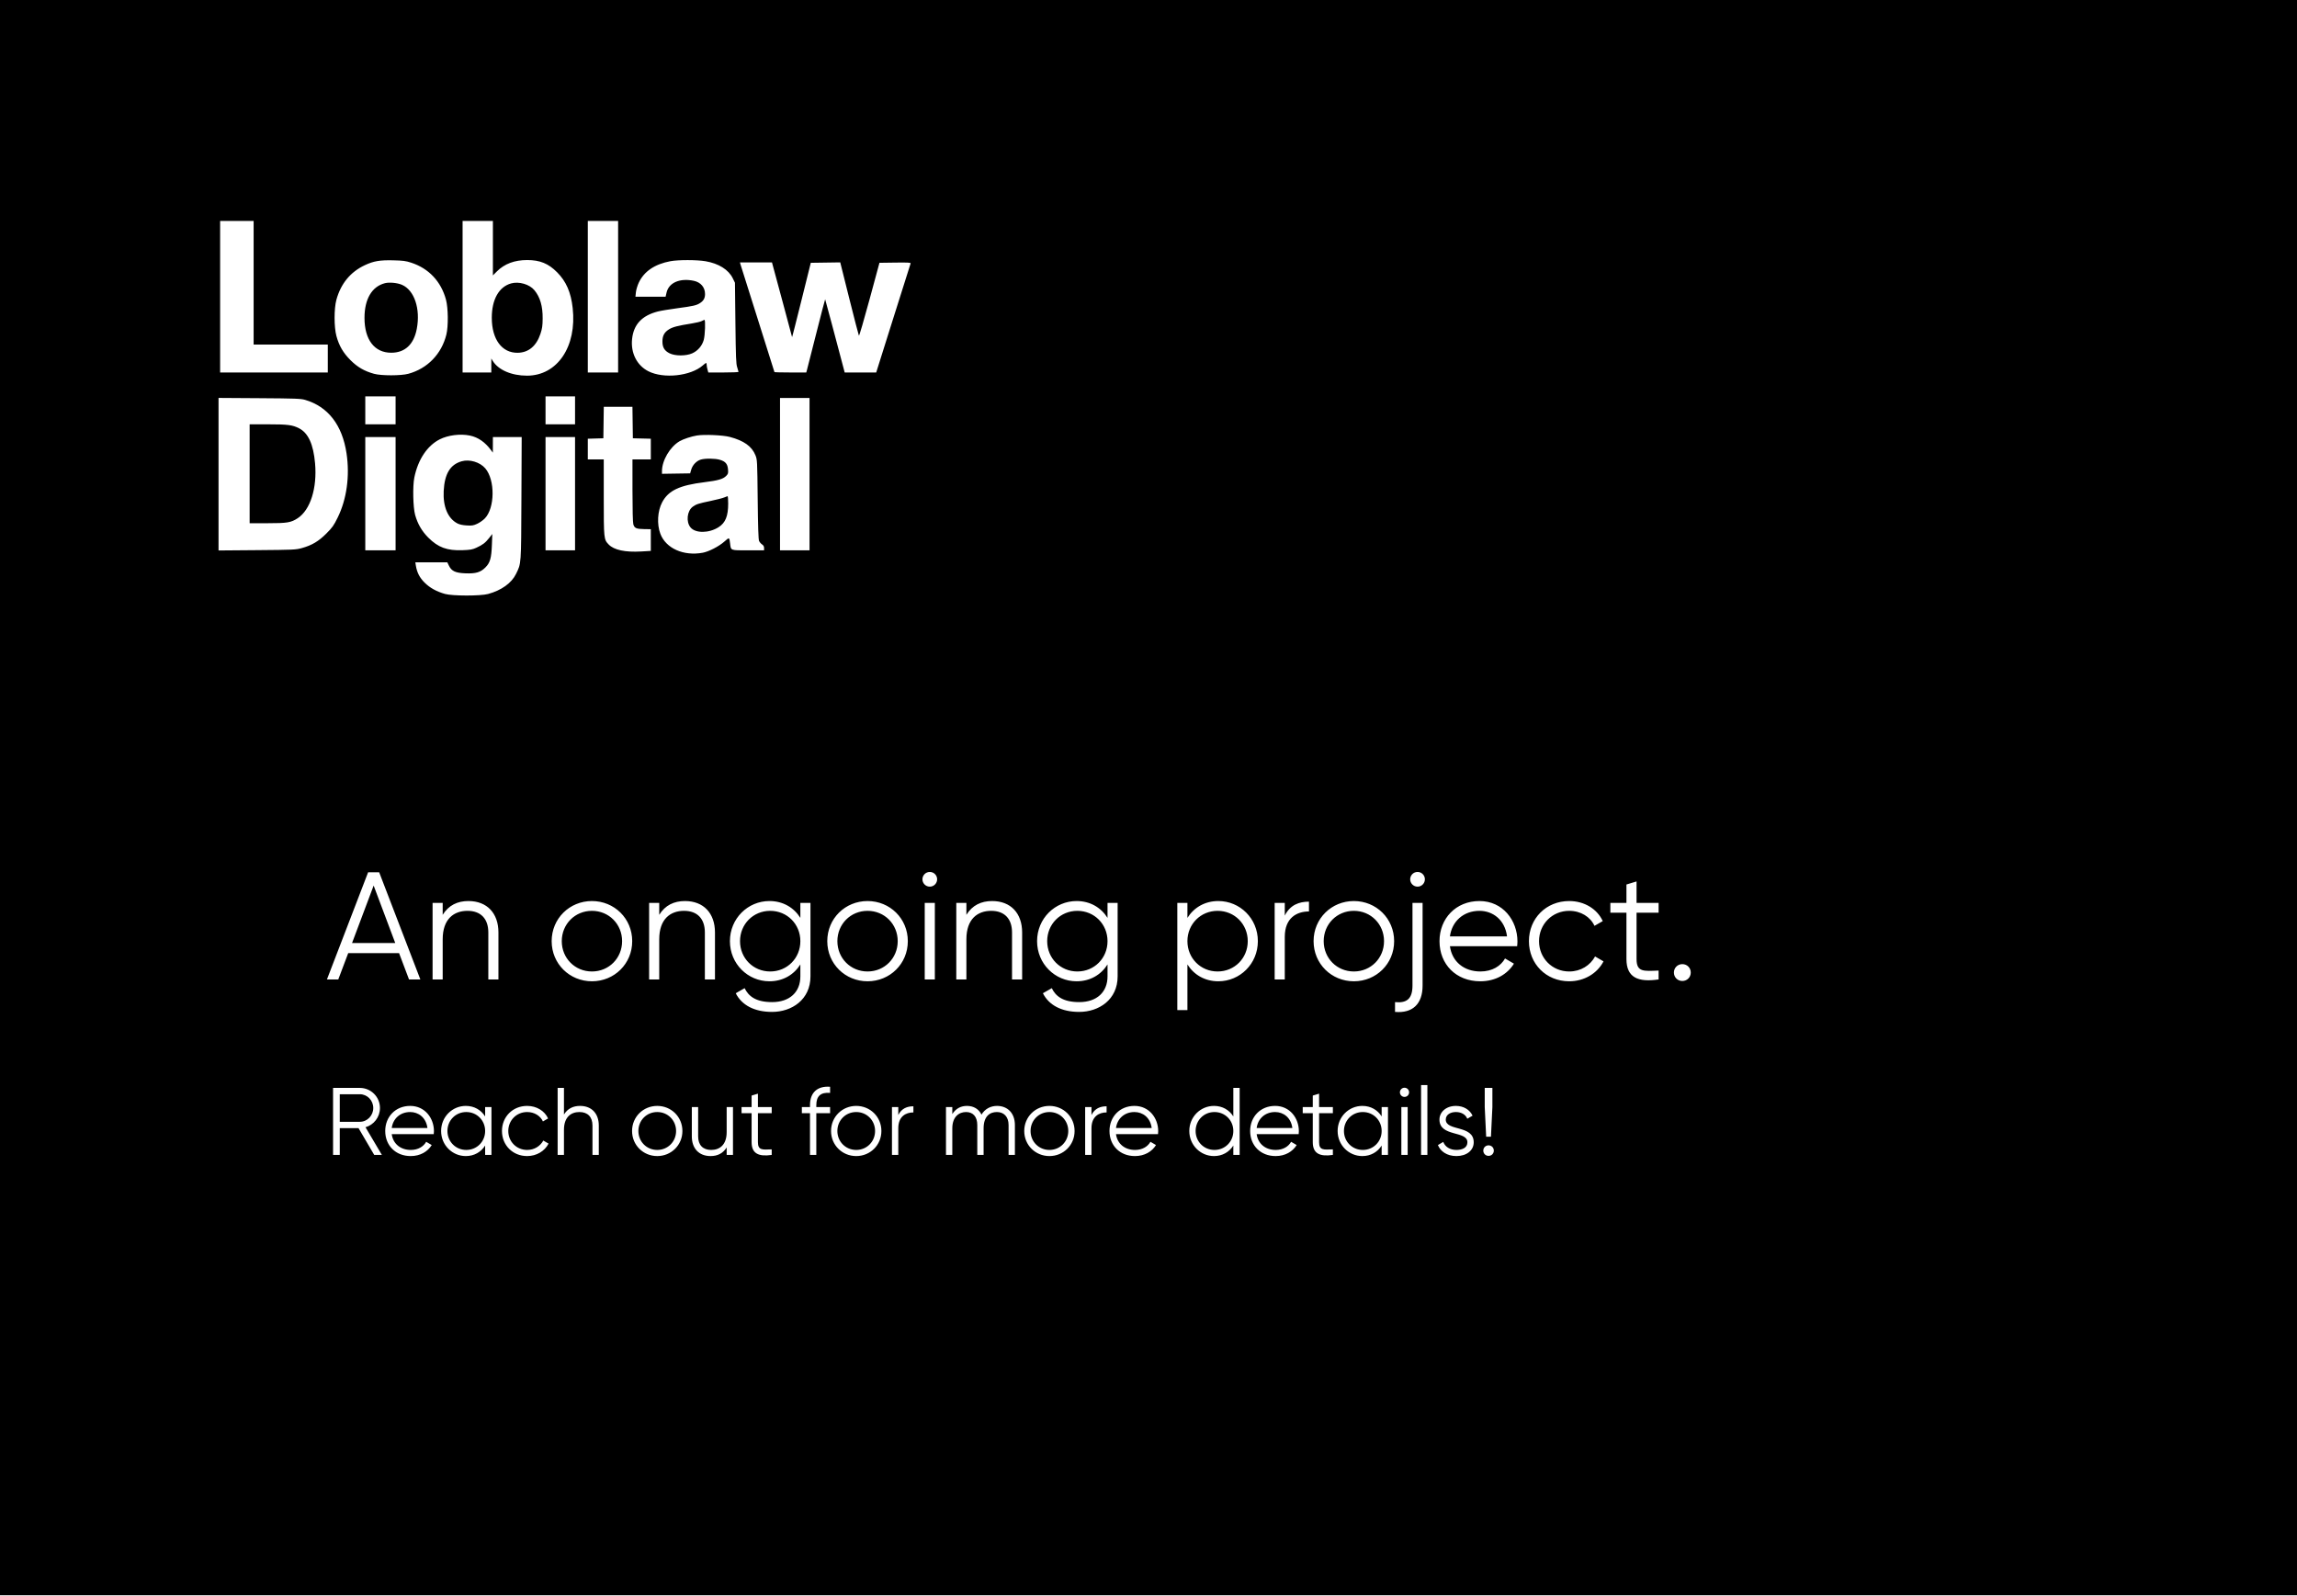
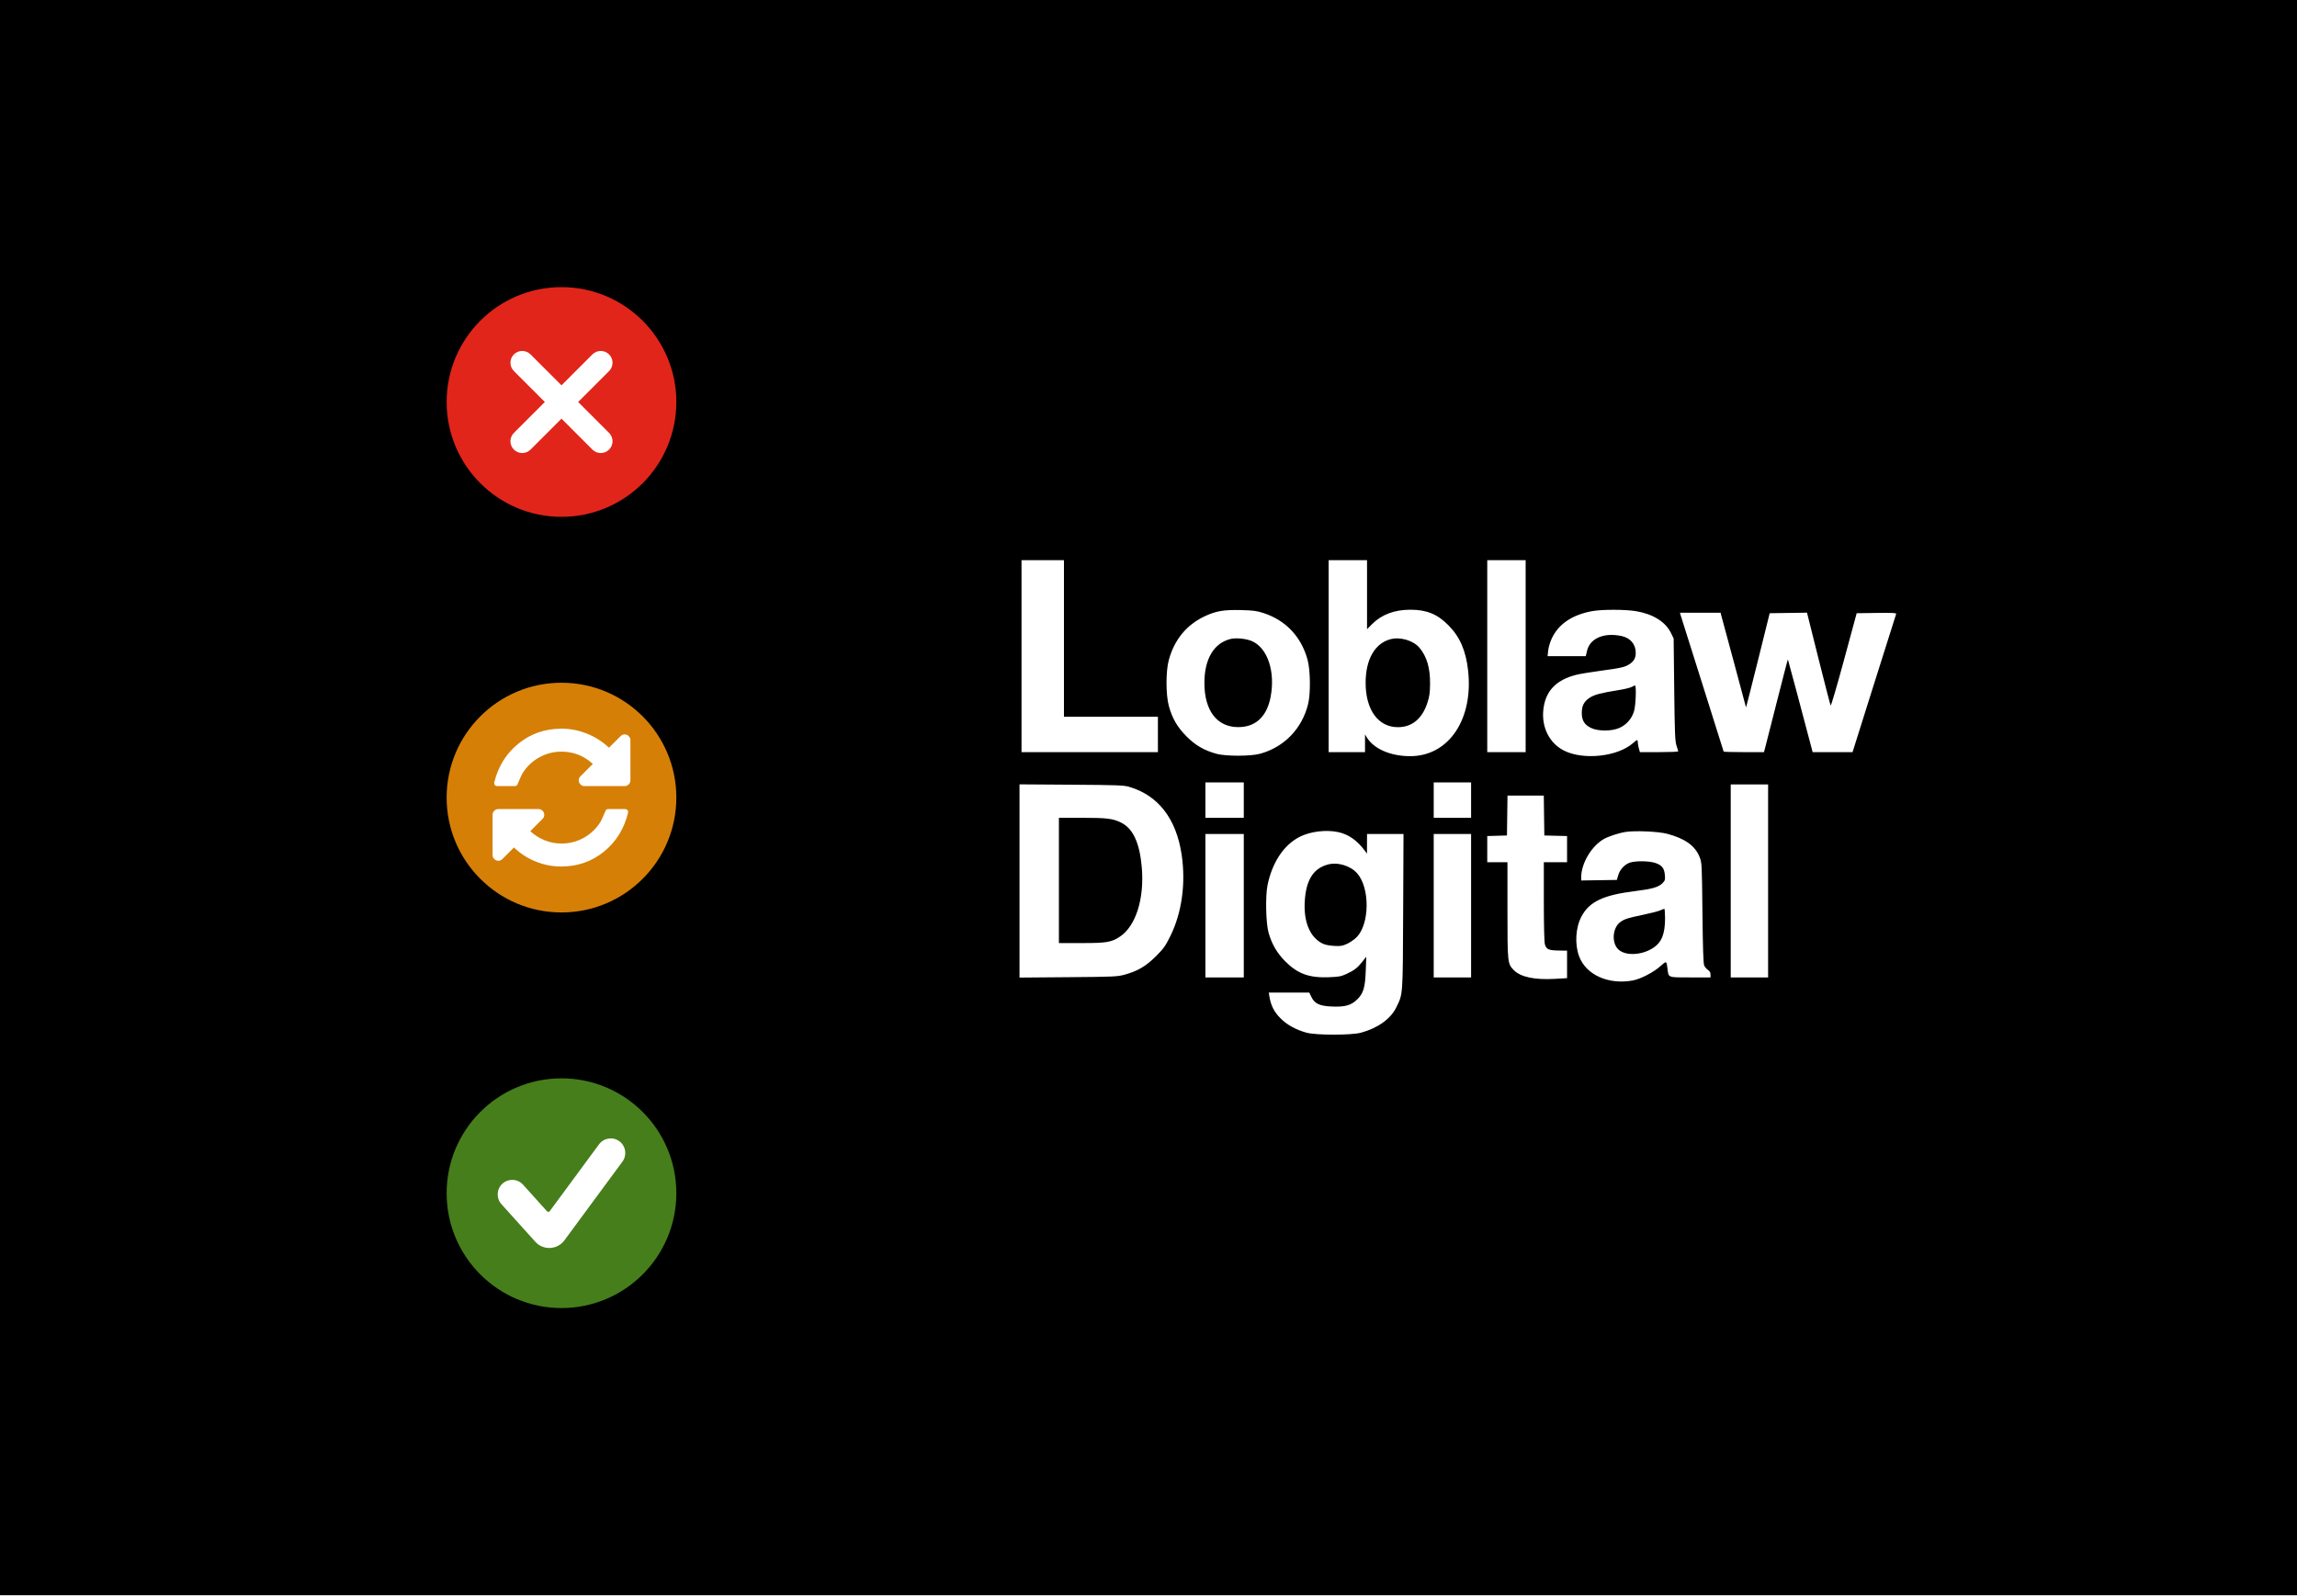
<svg xmlns="http://www.w3.org/2000/svg" width="720" height="500" viewBox="0 0 720 500" fill="none">
+   <rect width="720" height="500" fill="black" />
+   <rect x="269.533" y="62.533" width="374.933" height="374.933" fill="white" />
+   <path fill-rule="evenodd" clip-rule="evenodd" d="M267 250V440H457H647V250V60H457H267V250ZM333.5 200.125V224.667H348.225H362.95V230.208V235.75H341.575H320.2V205.667V175.583H326.85H333.5V200.125ZM428.5 186.395V197.207L430.086 195.621C433.098 192.609 437.106 191.107 442.117 191.112C447.199 191.118 450.535 192.484 454.005 195.979C457.601 199.602 459.482 203.921 460.177 210.151C461.887 225.472 454.091 237.017 442.037 237.017C435.908 237.017 430.649 234.749 428.451 231.158L427.869 230.208L427.868 232.979L427.867 235.75H422.167H416.467V205.667V175.583H422.483H428.5V186.395ZM478.217 205.667V235.75H472.2H466.183V205.667V175.583H472.2H478.217V205.667ZM396.042 192.154C403.047 194.432 407.909 199.595 409.87 206.838C410.762 210.135 410.842 217.393 410.023 220.708C408.114 228.43 402.517 234.202 394.933 236.269C392 237.068 384.19 237.074 381.317 236.278C377.446 235.206 374.735 233.636 371.96 230.859C369.053 227.949 367.443 225.189 366.373 221.278C365.409 217.755 365.402 210.384 366.36 206.888C368.121 200.464 371.944 195.82 377.68 193.138C381.15 191.516 383.605 191.097 388.917 191.222C392.814 191.313 393.892 191.455 396.042 192.154ZM512.929 191.584C518.156 192.485 522.052 194.919 523.728 198.332L524.608 200.125L524.789 216.117C524.944 229.88 525.043 232.329 525.498 233.692C525.789 234.562 526.028 235.382 526.03 235.512C526.032 235.643 523.332 235.75 520.032 235.75H514.03L513.7 234.562C513.519 233.91 513.37 233.054 513.369 232.662C513.366 231.728 513.192 231.76 511.842 232.945C507.018 237.18 496.285 238.333 490.233 235.266C485.676 232.957 483.17 227.994 483.763 222.452C484.383 216.66 487.669 213.159 494.013 211.53C495.125 211.244 498.575 210.67 501.679 210.255C508.197 209.381 509.39 209.103 510.86 208.112C512.173 207.228 512.723 206.202 512.729 204.627C512.739 201.962 511.046 199.952 508.294 199.362C502.777 198.178 498.374 200.064 497.455 204.004L497.067 205.667H491.081H485.095L485.276 203.906C485.376 202.937 485.886 201.231 486.409 200.114C488.509 195.626 492.746 192.743 498.958 191.574C502.072 190.988 509.5 190.994 512.929 191.584ZM539.666 193.396C539.863 194.136 541.65 200.75 543.637 208.094C545.624 215.438 547.266 221.566 547.285 221.711C547.304 221.856 548.983 215.277 551.016 207.092L554.714 192.208L560.561 192.123L566.408 192.037L570.003 206.407C571.981 214.31 573.699 220.939 573.822 221.138C573.945 221.337 575.831 214.909 578.013 206.854L581.981 192.208L588.243 192.122C593.207 192.054 594.475 192.12 594.354 192.439C594.271 192.661 591.161 202.496 587.445 214.296L580.688 235.75H574.431H568.174L567.862 234.562C564.994 223.651 560.483 206.761 560.419 206.697C560.373 206.651 558.794 212.706 556.911 220.153C555.027 227.599 553.358 234.155 553.203 234.721L552.92 235.75H546.602C543.127 235.75 540.283 235.675 540.283 235.584C540.283 235.493 537.286 225.981 533.622 214.447C529.958 202.912 526.879 193.155 526.779 192.762L526.598 192.05H532.953H539.309L539.666 193.396ZM385.666 200.292C380.468 201.601 377.523 206.578 377.521 214.058C377.518 222.744 381.474 227.912 388.125 227.912C393.58 227.912 397.092 224.637 398.277 218.445C399.8 210.483 397.307 203.058 392.4 200.947C390.567 200.158 387.414 199.852 385.666 200.292ZM435.717 200.393C430.877 201.753 428.05 206.797 428.059 214.058C428.07 222.602 432.091 228.024 438.344 227.93C442.646 227.865 445.772 225.259 447.383 220.392C448.072 218.312 448.228 217.234 448.256 214.375C448.303 209.42 447.262 205.84 444.971 203.074C443.027 200.729 438.842 199.516 435.717 200.393ZM511.406 215.338C510.938 215.593 509.156 216.023 507.448 216.294C501.915 217.172 499.871 217.702 498.385 218.644C496.554 219.805 495.827 221.15 495.813 223.403C495.798 225.77 496.612 227.131 498.647 228.143C500.856 229.241 505.128 229.251 507.6 228.165C509.839 227.18 511.549 225.203 512.216 222.829C512.743 220.951 512.958 214.838 512.496 214.863C512.365 214.87 511.875 215.084 511.406 215.338ZM389.867 250.792V256.333H383.85H377.833V250.792V245.25H383.85H389.867V250.792ZM461.117 250.792V256.333H455.258H449.4V250.792V245.25H455.258H461.117V250.792ZM353.925 246.623C363.041 249.288 368.709 256.609 370.391 267.892C371.73 276.877 370.458 286.078 366.87 293.361C365.309 296.531 364.747 297.32 362.356 299.713C359.263 302.808 356.619 304.372 352.595 305.484C350.257 306.13 349.309 306.173 334.846 306.291L319.567 306.415V276.133V245.851L335.796 245.96C350.125 246.055 352.247 246.133 353.925 246.623ZM554.217 276.125V306.367H548.358H542.5V276.125V245.883H548.358H554.217V276.125ZM483.989 255.621L484.075 261.875L487.637 261.965L491.2 262.054V266.16V270.267H487.558H483.917L483.919 282.537C483.92 290.042 484.048 295.268 484.249 295.992C484.684 297.56 485.416 297.89 488.562 297.936L491.199 297.975L491.199 302.284L491.2 306.594L487.42 306.815C481.026 307.189 476.599 306.243 474.472 304.049C472.543 302.059 472.517 301.803 472.517 285.268V270.267H469.35H466.183V266.161V262.056L469.271 261.966L472.358 261.875L472.444 255.621L472.53 249.367H478.217H483.903L483.989 255.621ZM331.917 275.967V295.6H338.984C346.873 295.6 348.359 295.353 351.017 293.598C356.032 290.288 358.758 281.644 357.892 271.799C357.226 264.229 355.182 259.769 351.523 257.903C348.92 256.575 347.038 256.333 339.292 256.333H331.917V275.967ZM419.38 260.801C422.644 261.484 425.405 263.398 427.781 266.625L428.48 267.575L428.49 264.487L428.5 261.4H434.216H439.933L439.824 285.704C439.704 312.47 439.778 311.426 437.682 315.737C435.921 319.357 431.884 322.255 426.6 323.693C423.571 324.517 412.448 324.508 409.5 323.68C406.119 322.729 403.495 321.279 401.397 319.201C399.409 317.232 398.349 315.162 397.904 312.38L397.702 311.117H404.048H410.394L411.055 312.483C412.093 314.627 413.659 315.345 417.626 315.496C421.706 315.653 423.587 315.097 425.521 313.162C427.386 311.297 427.91 309.471 428.105 304.152L428.261 299.878L426.978 301.502C425.476 303.401 424.456 304.177 421.945 305.331C420.38 306.05 419.569 306.194 416.458 306.307C410.309 306.53 406.749 305.224 402.844 301.311C400.278 298.739 398.614 295.863 397.615 292.275C396.794 289.33 396.613 280.888 397.297 277.508C398.751 270.329 402.415 264.815 407.413 262.286C410.717 260.615 415.597 260.01 419.38 260.801ZM522.579 261.346C528.163 262.823 531.323 265.084 532.738 268.613C533.452 270.394 533.467 270.691 533.635 286.1C533.755 297.147 533.915 302.027 534.18 302.629C534.386 303.099 534.918 303.721 535.361 304.012C535.916 304.375 536.167 304.824 536.167 305.453V306.367H529.844C522.669 306.367 523.022 306.503 522.677 303.608C522.381 301.123 522.376 301.121 520.413 302.878C518.28 304.785 514.243 306.871 511.819 307.319C504.196 308.725 497.176 305.586 494.992 299.795C493.557 295.989 493.854 290.777 495.706 287.287C498.189 282.606 502.559 280.538 512.575 279.304C517.814 278.659 519.858 278.074 521.052 276.881C521.916 276.016 521.981 275.798 521.849 274.209C521.671 272.06 520.833 271.073 518.632 270.419C516.721 269.852 512.807 269.807 511.051 270.334C509.329 270.85 507.784 272.463 507.247 274.305L506.809 275.808L501.221 275.895L495.633 275.981V274.932C495.633 270.684 498.785 265.312 502.6 263.059C504.066 262.192 507.311 261.119 509.525 260.769C512.506 260.296 519.839 260.62 522.579 261.346ZM389.867 283.883V306.367H383.85H377.833V283.883V261.4H383.85H389.867V283.883ZM461.117 283.883V306.367H455.258H449.4V283.883V261.4H455.258H461.117V283.883ZM416.134 270.997C411.558 272.287 409.32 275.963 408.965 282.775C408.64 289.01 410.624 293.714 414.408 295.68C415.246 296.115 416.496 296.387 418.095 296.483C420.196 296.608 420.746 296.522 422.261 295.828C423.221 295.389 424.584 294.434 425.29 293.707C429.315 289.56 429.422 278.427 425.481 273.823C423.366 271.352 419.27 270.114 416.134 270.997ZM520.333 285.371C519.724 285.639 517.292 286.262 514.931 286.756C510.133 287.759 509.266 288.036 507.905 289.006C505.577 290.663 505.096 295.07 506.999 297.307C508.997 299.656 514.333 299.588 518.117 297.165C520.848 295.416 521.917 292.774 521.917 287.773C521.917 286.156 521.81 284.845 521.679 284.859C521.548 284.873 520.943 285.104 520.333 285.371Z" fill="black" />
+   <circle cx="176" cy="374" r="36" fill="#467E1B" />
  <g clip-path="url(#clip0)">
-     <rect width="720" height="500" fill="black" />
-     <rect x="29" y="-20" width="296" height="296" fill="white" />
-     <path fill-rule="evenodd" clip-rule="evenodd" d="M27 128V278H177H327V128V-22H177H27V128ZM79.5 88.625V108H91.125H102.75V112.375V116.75H85.875H69V93V69.25H74.25H79.5V88.625ZM154.5 77.786V86.322L155.752 85.07C158.13 82.691 161.294 81.505 165.25 81.51C169.262 81.514 171.896 82.593 174.635 85.352C177.475 88.212 178.96 91.622 179.508 96.54C180.858 108.636 174.704 117.75 165.187 117.75C160.348 117.75 156.196 115.96 154.461 113.125L154.002 112.375L154.001 114.562L154 116.75H149.5H145V93V69.25H149.75H154.5V77.786ZM193.75 93V116.75H189H184.25V93V69.25H189H193.75V93ZM128.875 82.332C134.405 84.13 138.244 88.207 139.792 93.925C140.496 96.528 140.56 102.257 139.913 104.875C138.406 110.971 133.987 115.528 128 117.16C125.684 117.791 119.519 117.795 117.25 117.167C114.194 116.32 112.054 115.081 109.863 112.889C107.568 110.591 106.297 108.412 105.452 105.325C104.691 102.543 104.686 96.724 105.442 93.964C106.832 88.893 109.85 85.227 114.379 83.109C117.118 81.828 119.056 81.498 123.25 81.596C126.326 81.668 127.178 81.78 128.875 82.332ZM221.155 81.882C225.281 82.594 228.357 84.515 229.68 87.21L230.375 88.625L230.518 101.25C230.64 112.116 230.718 114.049 231.077 115.125C231.307 115.812 231.496 116.459 231.497 116.562C231.499 116.666 229.368 116.75 226.762 116.75H222.023L221.763 115.812C221.62 115.297 221.502 114.622 221.501 114.312C221.499 113.575 221.362 113.6 220.296 114.536C216.488 117.879 208.015 118.789 203.236 116.368C199.639 114.545 197.661 110.627 198.129 106.251C198.618 101.679 201.212 98.915 206.221 97.629C207.099 97.403 209.822 96.95 212.273 96.622C217.419 95.933 218.36 95.713 219.521 94.93C220.557 94.232 220.991 93.422 220.996 92.18C221.004 90.075 219.668 88.488 217.495 88.022C213.139 87.088 209.664 88.577 208.938 91.688L208.632 93H203.906H199.18L199.324 91.61C199.403 90.845 199.805 89.498 200.217 88.617C201.875 85.073 205.22 82.797 210.125 81.874C212.583 81.412 218.448 81.416 221.155 81.882ZM242.263 83.312C242.418 83.897 243.829 89.119 245.398 94.916C246.967 100.714 248.262 105.552 248.277 105.666C248.292 105.781 249.618 100.588 251.223 94.125L254.143 82.375L258.759 82.308L263.375 82.24L266.213 93.585C267.775 99.824 269.131 105.058 269.228 105.215C269.325 105.372 270.814 100.297 272.537 93.938L275.669 82.375L280.613 82.307C284.532 82.253 285.533 82.305 285.438 82.557C285.372 82.732 282.917 90.497 279.983 99.812L274.648 116.75H269.709H264.769L264.523 115.812C262.259 107.198 258.697 93.864 258.647 93.814C258.61 93.777 257.364 98.558 255.877 104.436C254.39 110.315 253.072 115.491 252.949 115.938L252.727 116.75H247.738C244.995 116.75 242.75 116.691 242.75 116.619C242.75 116.547 240.384 109.038 237.491 99.932C234.599 90.826 232.168 83.122 232.089 82.812L231.946 82.25H236.963H241.981L242.263 83.312ZM120.684 88.757C116.58 89.79 114.255 93.719 114.253 99.625C114.251 106.482 117.374 110.562 122.625 110.562C126.931 110.562 129.704 107.976 130.64 103.089C131.842 96.802 129.874 90.94 126 89.274C124.553 88.651 122.064 88.409 120.684 88.757ZM160.198 88.837C156.376 89.91 154.145 93.892 154.152 99.625C154.161 106.37 157.335 110.651 162.271 110.576C165.668 110.525 168.136 108.467 169.408 104.625C169.952 102.983 170.075 102.132 170.096 99.875C170.134 95.963 169.312 93.136 167.503 90.954C165.969 89.102 162.664 88.144 160.198 88.837ZM219.952 100.635C219.582 100.836 218.176 101.176 216.827 101.39C212.459 102.083 210.845 102.501 209.673 103.245C208.227 104.162 207.653 105.224 207.642 107.002C207.63 108.871 208.273 109.946 209.879 110.744C211.623 111.611 214.996 111.619 216.947 110.762C218.715 109.984 220.065 108.424 220.591 106.549C221.007 105.067 221.177 100.241 220.812 100.26C220.709 100.266 220.322 100.434 219.952 100.635ZM124 128.625V133H119.25H114.5V128.625V124.25H119.25H124V128.625ZM180.25 128.625V133H175.625H171V128.625V124.25H175.625H180.25V128.625ZM95.625 125.334C102.822 127.438 107.297 133.218 108.624 142.125C109.682 149.219 108.678 156.483 105.845 162.232C104.612 164.735 104.169 165.358 102.281 167.247C99.839 169.691 97.751 170.925 94.575 171.803C92.729 172.314 91.981 172.347 80.562 172.44L68.5 172.538V148.631V124.725L81.312 124.81C92.625 124.886 94.3 124.947 95.625 125.334ZM253.75 148.625V172.5H249.125H244.5V148.625V124.75H249.125H253.75V148.625ZM198.307 132.438L198.375 137.375L201.188 137.446L204 137.516V140.758V144H201.125H198.25L198.251 153.688C198.252 159.612 198.354 163.738 198.512 164.309C198.856 165.547 199.434 165.808 201.917 165.844L203.999 165.875L203.999 169.277L204 172.679L201.016 172.854C195.968 173.149 192.473 172.402 190.794 170.67C189.271 169.099 189.25 168.897 189.25 155.844V144H186.75H184.25V140.759V137.518L186.688 137.447L189.125 137.375L189.193 132.438L189.26 127.5H193.75H198.24L198.307 132.438ZM78.25 148.5V164H83.829C90.057 164 91.231 163.805 93.329 162.42C97.288 159.806 99.441 152.982 98.757 145.21C98.231 139.234 96.617 135.712 93.729 134.239C91.674 133.19 90.188 133 84.073 133H78.25V148.5ZM147.3 136.527C149.876 137.066 152.056 138.578 153.932 141.125L154.484 141.875L154.492 139.438L154.5 137H159.013H163.526L163.44 156.188C163.345 177.319 163.404 176.494 161.749 179.897C160.358 182.755 157.171 185.044 153 186.179C150.609 186.83 141.828 186.822 139.5 186.168C136.831 185.418 134.759 184.273 133.103 182.632C131.534 181.078 130.697 179.443 130.345 177.247L130.186 176.25H135.196H140.205L140.728 177.329C141.547 179.021 142.783 179.588 145.915 179.708C149.136 179.831 150.621 179.392 152.148 177.865C153.621 176.392 154.034 174.951 154.188 170.751L154.312 167.377L153.298 168.659C152.113 170.159 151.307 170.772 149.325 171.682C148.089 172.25 147.449 172.364 144.993 172.453C140.138 172.629 137.328 171.598 134.245 168.508C132.22 166.478 130.906 164.208 130.117 161.375C129.469 159.05 129.326 152.385 129.866 149.717C131.014 144.049 133.907 139.696 137.853 137.7C140.461 136.381 144.313 135.902 147.3 136.527ZM228.773 136.957C233.181 138.124 235.676 139.908 236.793 142.695C237.357 144.101 237.369 144.335 237.501 156.5C237.596 165.222 237.723 169.074 237.932 169.549C238.095 169.92 238.514 170.411 238.864 170.641C239.302 170.928 239.5 171.282 239.5 171.779V172.5H234.509C228.844 172.5 229.123 172.607 228.85 170.322C228.616 168.36 228.613 168.359 227.063 169.745C225.379 171.251 222.192 172.898 220.279 173.251C214.26 174.362 208.718 171.884 206.993 167.312C205.86 164.307 206.095 160.192 207.557 157.437C209.518 153.742 212.968 152.109 220.875 151.135C225.011 150.625 226.625 150.164 227.567 149.221C228.249 148.539 228.301 148.366 228.197 147.112C228.056 145.415 227.395 144.636 225.657 144.12C224.148 143.672 221.058 143.637 219.672 144.053C218.312 144.46 217.093 145.734 216.669 147.189L216.323 148.375L211.911 148.443L207.5 148.512V147.683C207.5 144.329 209.988 140.089 213 138.309C214.158 137.625 216.719 136.778 218.467 136.501C220.82 136.128 226.61 136.385 228.773 136.957ZM124 154.75V172.5H119.25H114.5V154.75V137H119.25H124V154.75ZM180.25 154.75V172.5H175.625H171V154.75V137H175.625H180.25V154.75ZM144.738 144.577C141.125 145.595 139.358 148.497 139.077 153.875C138.821 158.797 140.387 162.511 143.375 164.063C144.036 164.407 145.023 164.622 146.286 164.697C147.944 164.796 148.379 164.728 149.575 164.18C150.333 163.833 151.408 163.08 151.965 162.506C155.143 159.231 155.228 150.443 152.117 146.808C150.447 144.857 147.213 143.879 144.738 144.577ZM227 155.925C226.519 156.136 224.599 156.628 222.735 157.018C218.947 157.81 218.263 158.029 217.188 158.794C215.35 160.103 214.971 163.581 216.473 165.348C218.05 167.202 222.263 167.149 225.25 165.236C227.406 163.855 228.25 161.769 228.25 157.82C228.25 156.544 228.166 155.509 228.062 155.52C227.959 155.531 227.481 155.713 227 155.925Z" fill="black" />
-     <path d="M128.208 307H131.76L118.848 273.4H115.392L102.48 307H106.032L109.152 298.744H125.088L128.208 307ZM110.352 295.576L117.12 277.576L123.888 295.576H110.352ZM146.826 282.424C143.418 282.424 140.634 283.72 138.762 286.744V283H135.594V307H138.762V294.424C138.762 287.992 142.314 285.496 146.538 285.496C150.714 285.496 153.066 287.992 153.066 292.264V307H156.234V292.264C156.234 286.264 152.682 282.424 146.826 282.424ZM185.544 307.576C192.552 307.576 198.168 302.104 198.168 295C198.168 287.896 192.552 282.424 185.544 282.424C178.536 282.424 172.92 287.896 172.92 295C172.92 302.104 178.536 307.576 185.544 307.576ZM185.544 304.504C180.216 304.504 176.088 300.328 176.088 295C176.088 289.672 180.216 285.496 185.544 285.496C190.872 285.496 195 289.672 195 295C195 300.328 190.872 304.504 185.544 304.504ZM214.701 282.424C211.293 282.424 208.509 283.72 206.637 286.744V283H203.469V307H206.637V294.424C206.637 287.992 210.189 285.496 214.413 285.496C218.589 285.496 220.941 287.992 220.941 292.264V307H224.109V292.264C224.109 286.264 220.557 282.424 214.701 282.424ZM250.875 283V287.704C248.859 284.488 245.451 282.424 241.179 282.424C234.411 282.424 228.795 287.896 228.795 295C228.795 302.104 234.411 307.576 241.179 307.576C245.451 307.576 248.859 305.512 250.875 302.296V306.04C250.875 310.936 247.563 314.104 241.995 314.104C236.811 314.104 234.603 312.184 233.403 309.736L230.619 311.32C232.491 315.064 236.475 317.176 241.995 317.176C248.187 317.176 254.043 313.336 254.043 306.04V283H250.875ZM241.419 304.504C236.091 304.504 231.963 300.328 231.963 295C231.963 289.672 236.091 285.496 241.419 285.496C246.747 285.496 250.875 289.672 250.875 295C250.875 300.328 246.747 304.504 241.419 304.504ZM271.935 307.576C278.943 307.576 284.559 302.104 284.559 295C284.559 287.896 278.943 282.424 271.935 282.424C264.927 282.424 259.311 287.896 259.311 295C259.311 302.104 264.927 307.576 271.935 307.576ZM271.935 304.504C266.607 304.504 262.479 300.328 262.479 295C262.479 289.672 266.607 285.496 271.935 285.496C277.263 285.496 281.391 289.672 281.391 295C281.391 300.328 277.263 304.504 271.935 304.504ZM291.444 277.912C292.74 277.912 293.748 276.856 293.748 275.608C293.748 274.36 292.74 273.304 291.444 273.304C290.148 273.304 289.14 274.36 289.14 275.608C289.14 276.856 290.148 277.912 291.444 277.912ZM289.86 307H293.028V283H289.86V307ZM310.983 282.424C307.575 282.424 304.791 283.72 302.919 286.744V283H299.751V307H302.919V294.424C302.919 287.992 306.471 285.496 310.695 285.496C314.871 285.496 317.223 287.992 317.223 292.264V307H320.391V292.264C320.391 286.264 316.839 282.424 310.983 282.424ZM347.156 283V287.704C345.14 284.488 341.732 282.424 337.46 282.424C330.692 282.424 325.076 287.896 325.076 295C325.076 302.104 330.692 307.576 337.46 307.576C341.732 307.576 345.14 305.512 347.156 302.296V306.04C347.156 310.936 343.844 314.104 338.276 314.104C333.092 314.104 330.884 312.184 329.684 309.736L326.9 311.32C328.772 315.064 332.756 317.176 338.276 317.176C344.468 317.176 350.324 313.336 350.324 306.04V283H347.156ZM337.7 304.504C332.372 304.504 328.244 300.328 328.244 295C328.244 289.672 332.372 285.496 337.7 285.496C343.028 285.496 347.156 289.672 347.156 295C347.156 300.328 343.028 304.504 337.7 304.504ZM381.896 282.424C377.624 282.424 374.216 284.488 372.2 287.704V283H369.032V316.6H372.2V302.296C374.216 305.512 377.624 307.576 381.896 307.576C388.664 307.576 394.28 302.104 394.28 295C394.28 287.896 388.664 282.424 381.896 282.424ZM381.656 304.504C376.328 304.504 372.2 300.328 372.2 295C372.2 289.672 376.328 285.496 381.656 285.496C386.984 285.496 391.112 289.672 391.112 295C391.112 300.328 386.984 304.504 381.656 304.504ZM402.716 286.984V283H399.548V307H402.716V293.656C402.716 287.704 406.46 285.688 410.299 285.688V282.616C407.228 282.616 404.396 283.624 402.716 286.984ZM424.372 307.576C431.38 307.576 436.996 302.104 436.996 295C436.996 287.896 431.38 282.424 424.372 282.424C417.364 282.424 411.748 287.896 411.748 295C411.748 302.104 417.364 307.576 424.372 307.576ZM424.372 304.504C419.044 304.504 414.916 300.328 414.916 295C414.916 289.672 419.044 285.496 424.372 285.496C429.7 285.496 433.828 289.672 433.828 295C433.828 300.328 429.7 304.504 424.372 304.504ZM444.33 273.304C443.034 273.304 442.026 274.36 442.026 275.608C442.026 276.856 443.034 277.912 444.33 277.912C445.626 277.912 446.634 276.856 446.634 275.608C446.634 274.36 445.626 273.304 444.33 273.304ZM442.746 308.92C442.746 313.048 440.97 314.488 437.274 314.104V317.176C442.794 317.656 445.914 314.68 445.914 308.92V283H442.746V308.92ZM463.745 282.424C456.305 282.424 451.217 287.944 451.217 295C451.217 302.248 456.401 307.576 463.985 307.576C468.833 307.576 472.529 305.32 474.545 302.056L471.761 300.424C470.465 302.728 467.825 304.504 464.033 304.504C458.945 304.504 455.153 301.48 454.481 296.584H475.553C475.601 296.104 475.649 295.576 475.649 295.096C475.649 288.52 471.089 282.424 463.745 282.424ZM463.745 285.496C467.873 285.496 471.713 288.232 472.385 293.512H454.481C455.105 288.808 458.705 285.496 463.745 285.496ZM491.872 307.576C496.576 307.576 500.656 305.128 502.624 301.336L499.984 299.8C498.448 302.584 495.52 304.504 491.872 304.504C486.544 304.504 482.416 300.328 482.416 295C482.416 289.672 486.544 285.496 491.872 285.496C495.472 285.496 498.496 287.368 499.792 290.2L502.384 288.712C500.656 284.92 496.624 282.424 491.872 282.424C484.624 282.424 479.248 287.896 479.248 295C479.248 302.104 484.624 307.576 491.872 307.576ZM519.893 286.072V283H512.981V276.28L509.812 277.24V283H504.773V286.072H509.812V300.616C509.812 306.376 513.413 307.96 519.893 307V304.216C515.237 304.408 512.981 304.744 512.981 300.616V286.072H519.893ZM527.333 307.48C528.821 307.48 529.973 306.328 529.973 304.84C529.973 303.352 528.821 302.2 527.333 302.2C525.845 302.2 524.693 303.352 524.693 304.84C524.693 306.328 525.845 307.48 527.333 307.48ZM117.3 362H119.7L114.57 353.33C117.18 352.58 119.1 350.15 119.1 347.3C119.1 343.82 116.28 341 112.8 341H104.4V362H106.5V353.6H112.38L117.3 362ZM106.5 342.98H112.8C115.11 342.98 117 344.9 117 347.3C117 349.67 115.11 351.62 112.8 351.62H106.5V342.98ZM128.579 346.64C123.929 346.64 120.749 350.09 120.749 354.5C120.749 359.03 123.989 362.36 128.729 362.36C131.759 362.36 134.069 360.95 135.329 358.91L133.589 357.89C132.779 359.33 131.129 360.44 128.759 360.44C125.579 360.44 123.209 358.55 122.789 355.49H135.959C135.989 355.19 136.019 354.86 136.019 354.56C136.019 350.45 133.169 346.64 128.579 346.64ZM128.579 348.56C131.159 348.56 133.559 350.27 133.979 353.57H122.789C123.179 350.63 125.429 348.56 128.579 348.56ZM152.068 347V349.94C150.808 347.93 148.678 346.64 146.008 346.64C141.778 346.64 138.268 350.06 138.268 354.5C138.268 358.94 141.778 362.36 146.008 362.36C148.678 362.36 150.808 361.07 152.068 359.06V362H154.048V347H152.068ZM146.158 360.44C142.828 360.44 140.248 357.83 140.248 354.5C140.248 351.17 142.828 348.56 146.158 348.56C149.488 348.56 152.068 351.17 152.068 354.5C152.068 357.83 149.488 360.44 146.158 360.44ZM165.231 362.36C168.171 362.36 170.721 360.83 171.951 358.46L170.301 357.5C169.341 359.24 167.511 360.44 165.231 360.44C161.901 360.44 159.321 357.83 159.321 354.5C159.321 351.17 161.901 348.56 165.231 348.56C167.481 348.56 169.371 349.73 170.181 351.5L171.801 350.57C170.721 348.2 168.201 346.64 165.231 346.64C160.701 346.64 157.341 350.06 157.341 354.5C157.341 358.94 160.701 362.36 165.231 362.36ZM181.813 346.64C179.683 346.64 177.943 347.45 176.773 349.34V341H174.793V362H176.773V354.14C176.773 350.12 178.993 348.56 181.633 348.56C184.243 348.56 185.713 350.12 185.713 352.79V362H187.693V352.79C187.693 349.04 185.473 346.64 181.813 346.64ZM206.012 362.36C210.392 362.36 213.902 358.94 213.902 354.5C213.902 350.06 210.392 346.64 206.012 346.64C201.632 346.64 198.122 350.06 198.122 354.5C198.122 358.94 201.632 362.36 206.012 362.36ZM206.012 360.44C202.682 360.44 200.102 357.83 200.102 354.5C200.102 351.17 202.682 348.56 206.012 348.56C209.342 348.56 211.922 351.17 211.922 354.5C211.922 357.83 209.342 360.44 206.012 360.44ZM227.775 347V354.86C227.775 358.88 225.555 360.44 222.915 360.44C220.305 360.44 218.835 358.88 218.835 356.21V347H216.855V356.21C216.855 359.96 219.075 362.36 222.735 362.36C224.865 362.36 226.605 361.55 227.775 359.66V362H229.755V347H227.775ZM241.894 348.92V347H237.574V342.8L235.594 343.4V347H232.444V348.92H235.594V358.01C235.594 361.61 237.844 362.6 241.894 362V360.26C238.984 360.38 237.574 360.59 237.574 358.01V348.92H241.894ZM260.194 342.56V340.64C256.144 340.34 253.894 342.5 253.894 346.4V347H251.344V348.92H253.894V362H255.874V348.92H260.194V347H255.874V346.4C255.874 343.52 257.284 342.32 260.194 342.56ZM268.385 362.36C272.765 362.36 276.275 358.94 276.275 354.5C276.275 350.06 272.765 346.64 268.385 346.64C264.005 346.64 260.495 350.06 260.495 354.5C260.495 358.94 264.005 362.36 268.385 362.36ZM268.385 360.44C265.055 360.44 262.475 357.83 262.475 354.5C262.475 351.17 265.055 348.56 268.385 348.56C271.715 348.56 274.295 351.17 274.295 354.5C274.295 357.83 271.715 360.44 268.385 360.44ZM281.568 349.49V347H279.588V362H281.568V353.66C281.568 349.94 283.908 348.68 286.308 348.68V346.76C284.388 346.76 282.618 347.39 281.568 349.49ZM312.512 346.64C310.592 346.64 308.762 347.51 307.652 349.37C306.812 347.63 305.192 346.64 303.092 346.64C301.292 346.64 299.672 347.36 298.502 349.19V347H296.522V362H298.502V353.69C298.502 349.97 300.662 348.56 302.822 348.56C304.952 348.56 306.332 349.97 306.332 352.64V362H308.312V353.69C308.312 349.97 310.172 348.56 312.482 348.56C314.612 348.56 316.142 349.97 316.142 352.64V362H318.122V352.64C318.122 348.89 315.812 346.64 312.512 346.64ZM328.942 362.36C333.322 362.36 336.832 358.94 336.832 354.5C336.832 350.06 333.322 346.64 328.942 346.64C324.562 346.64 321.052 350.06 321.052 354.5C321.052 358.94 324.562 362.36 328.942 362.36ZM328.942 360.44C325.612 360.44 323.032 357.83 323.032 354.5C323.032 351.17 325.612 348.56 328.942 348.56C332.272 348.56 334.852 351.17 334.852 354.5C334.852 357.83 332.272 360.44 328.942 360.44ZM342.125 349.49V347H340.145V362H342.125V353.66C342.125 349.94 344.465 348.68 346.865 348.68V346.76C344.945 346.76 343.175 347.39 342.125 349.49ZM355.6 346.64C350.95 346.64 347.77 350.09 347.77 354.5C347.77 359.03 351.01 362.36 355.75 362.36C358.78 362.36 361.09 360.95 362.35 358.91L360.61 357.89C359.8 359.33 358.15 360.44 355.78 360.44C352.6 360.44 350.23 358.55 349.81 355.49H362.98C363.01 355.19 363.04 354.86 363.04 354.56C363.04 350.45 360.19 346.64 355.6 346.64ZM355.6 348.56C358.18 348.56 360.58 350.27 361 353.57H349.81C350.2 350.63 352.45 348.56 355.6 348.56ZM386.59 341V349.94C385.33 347.93 383.2 346.64 380.53 346.64C376.3 346.64 372.79 350.06 372.79 354.5C372.79 358.94 376.3 362.36 380.53 362.36C383.2 362.36 385.33 361.07 386.59 359.06V362H388.57V341H386.59ZM380.68 360.44C377.35 360.44 374.77 357.83 374.77 354.5C374.77 351.17 377.35 348.56 380.68 348.56C384.01 348.56 386.59 351.17 386.59 354.5C386.59 357.83 384.01 360.44 380.68 360.44ZM399.692 346.64C395.042 346.64 391.862 350.09 391.862 354.5C391.862 359.03 395.102 362.36 399.842 362.36C402.872 362.36 405.182 360.95 406.442 358.91L404.702 357.89C403.892 359.33 402.242 360.44 399.872 360.44C396.692 360.44 394.322 358.55 393.902 355.49H407.072C407.102 355.19 407.132 354.86 407.132 354.56C407.132 350.45 404.282 346.64 399.692 346.64ZM399.692 348.56C402.272 348.56 404.672 350.27 405.092 353.57H393.902C394.292 350.63 396.542 348.56 399.692 348.56ZM417.792 348.92V347H413.472V342.8L411.492 343.4V347H408.342V348.92H411.492V358.01C411.492 361.61 413.742 362.6 417.792 362V360.26C414.882 360.38 413.472 360.59 413.472 358.01V348.92H417.792ZM433.084 347V349.94C431.824 347.93 429.694 346.64 427.024 346.64C422.794 346.64 419.284 350.06 419.284 354.5C419.284 358.94 422.794 362.36 427.024 362.36C429.694 362.36 431.824 361.07 433.084 359.06V362H435.064V347H433.084ZM427.174 360.44C423.844 360.44 421.264 357.83 421.264 354.5C421.264 351.17 423.844 348.56 427.174 348.56C430.504 348.56 433.084 351.17 433.084 354.5C433.084 357.83 430.504 360.44 427.174 360.44ZM440.246 343.82C441.056 343.82 441.686 343.16 441.686 342.38C441.686 341.6 441.056 340.94 440.246 340.94C439.436 340.94 438.806 341.6 438.806 342.38C438.806 343.16 439.436 343.82 440.246 343.82ZM439.256 362H441.236V347H439.256V362ZM445.438 362H447.418V340.1H445.438V362ZM453.18 350.93C453.18 349.31 454.77 348.56 456.33 348.56C457.77 348.56 459.3 349.13 459.93 350.66L461.58 349.7C460.71 347.84 458.79 346.64 456.33 346.64C453.33 346.64 451.2 348.53 451.2 350.93C451.2 356.45 459.96 354.32 459.96 358.04C459.96 359.81 458.28 360.44 456.51 360.44C454.5 360.44 452.94 359.45 452.4 357.92L450.72 358.91C451.47 360.83 453.51 362.36 456.51 362.36C459.72 362.36 461.94 360.59 461.94 358.04C461.94 352.52 453.18 354.65 453.18 350.93ZM465.843 356.3H467.343L467.793 347V341H465.393V347L465.843 356.3ZM466.593 362.3C467.523 362.3 468.243 361.58 468.243 360.65C468.243 359.72 467.523 359 466.593 359C465.663 359 464.943 359.72 464.943 360.65C464.943 361.58 465.663 362.3 466.593 362.3Z" fill="white" />
+     <path d="M176.913 388.776C175.863 390.201 174.227 391.078 172.459 391.165C170.691 391.253 168.978 390.54 167.793 389.224L157.174 377.44C155.487 375.569 155.637 372.683 157.508 370.996C159.382 369.308 162.265 369.459 163.953 371.332L171.465 379.669C171.577 379.793 171.738 379.859 171.904 379.851C172.071 379.843 172.224 379.76 172.323 379.627L187.765 358.683C189.26 356.655 192.116 356.223 194.146 357.718C196.174 359.214 196.604 362.07 195.109 364.098L176.913 388.776Z" fill="white" />
+   </g>
+   <circle cx="176" cy="250" r="36" fill="#D57F07" />
+   <g clip-path="url(#clip1)">
+     <path d="M197.069 230.733C196.713 230.377 196.291 230.199 195.803 230.199C195.316 230.199 194.894 230.377 194.538 230.733L190.882 234.362C188.875 232.468 186.578 231 183.991 229.96C181.404 228.919 178.741 228.399 176.003 228.399C170.847 228.399 166.347 229.96 162.503 233.082C158.659 236.204 156.128 240.277 154.909 245.302V245.499C154.909 245.743 154.998 245.954 155.176 246.132C155.354 246.31 155.565 246.399 155.809 246.399H161.406C161.818 246.399 162.099 246.183 162.249 245.752C163.037 243.877 163.534 242.78 163.74 242.462C165.052 240.324 166.796 238.646 168.971 237.427C171.147 236.208 173.49 235.599 176.003 235.599C179.772 235.599 183.044 236.883 185.819 239.452L181.937 243.333C181.582 243.689 181.403 244.111 181.403 244.599C181.403 245.086 181.581 245.508 181.937 245.865C182.294 246.221 182.716 246.399 183.203 246.399H195.803C196.291 246.399 196.713 246.221 197.069 245.865C197.425 245.508 197.603 245.087 197.603 244.599V231.999C197.603 231.511 197.426 231.089 197.069 230.733Z" fill="white" />
+     <path d="M195.999 253.6H190.599C190.187 253.6 189.906 253.816 189.756 254.247C188.969 256.122 188.472 257.219 188.266 257.538C186.953 259.675 185.209 261.353 183.035 262.572C180.859 263.791 178.515 264.4 176.003 264.4C174.184 264.4 172.431 264.063 170.744 263.388C169.056 262.712 167.547 261.756 166.216 260.518L170.069 256.665C170.425 256.309 170.603 255.887 170.603 255.4C170.603 254.912 170.425 254.49 170.069 254.134C169.713 253.778 169.291 253.599 168.803 253.599H156.203C155.715 253.599 155.293 253.778 154.937 254.134C154.581 254.49 154.403 254.912 154.403 255.4V268C154.403 268.487 154.581 268.91 154.937 269.266C155.294 269.621 155.716 269.8 156.203 269.8C156.691 269.8 157.112 269.621 157.469 269.266L161.097 265.637C163.103 267.549 165.386 269.022 167.946 270.053C170.505 271.084 173.153 271.6 175.891 271.6C181.029 271.6 185.51 270.039 189.335 266.917C193.16 263.795 195.672 259.722 196.873 254.697C196.892 254.659 196.9 254.594 196.9 254.5C196.9 254.256 196.811 254.046 196.633 253.867C196.455 253.69 196.244 253.6 195.999 253.6Z" fill="white" />
+   </g>
+   <circle cx="176" cy="126" r="36" fill="#E1251B" />
+   <g clip-path="url(#clip2)">
+     <path d="M190.918 116.304L181.222 126.001L190.918 135.698C192.36 137.14 192.36 139.477 190.918 140.92C190.197 141.641 189.252 142.001 188.308 142.001C187.362 142.001 186.417 141.641 185.697 140.92L175.999 131.223L166.302 140.92C165.582 141.641 164.637 142.001 163.692 142.001C162.747 142.001 161.803 141.641 161.081 140.92C159.639 139.478 159.639 137.141 161.081 135.697L170.777 126.001L161.081 116.304C159.639 114.862 159.639 112.525 161.081 111.082C162.523 109.641 164.859 109.641 166.302 111.082L175.999 120.779L185.696 111.082C187.139 109.641 189.475 109.641 190.917 111.082C192.36 112.525 192.36 114.862 190.918 116.304Z" fill="white" />
  </g>
  <defs>
    <clipPath id="clip0">
-       <rect width="720" height="500" fill="white" />
+       <rect width="40" height="40" fill="white" transform="translate(156 354)" />
+     </clipPath>
+     <clipPath id="clip1">
+       <rect width="43.2" height="43.2" fill="white" transform="translate(154.4 228.4)" />
+     </clipPath>
+     <clipPath id="clip2">
+       <rect width="32" height="32" fill="white" transform="translate(160 110)" />
    </clipPath>
  </defs>
</svg>
